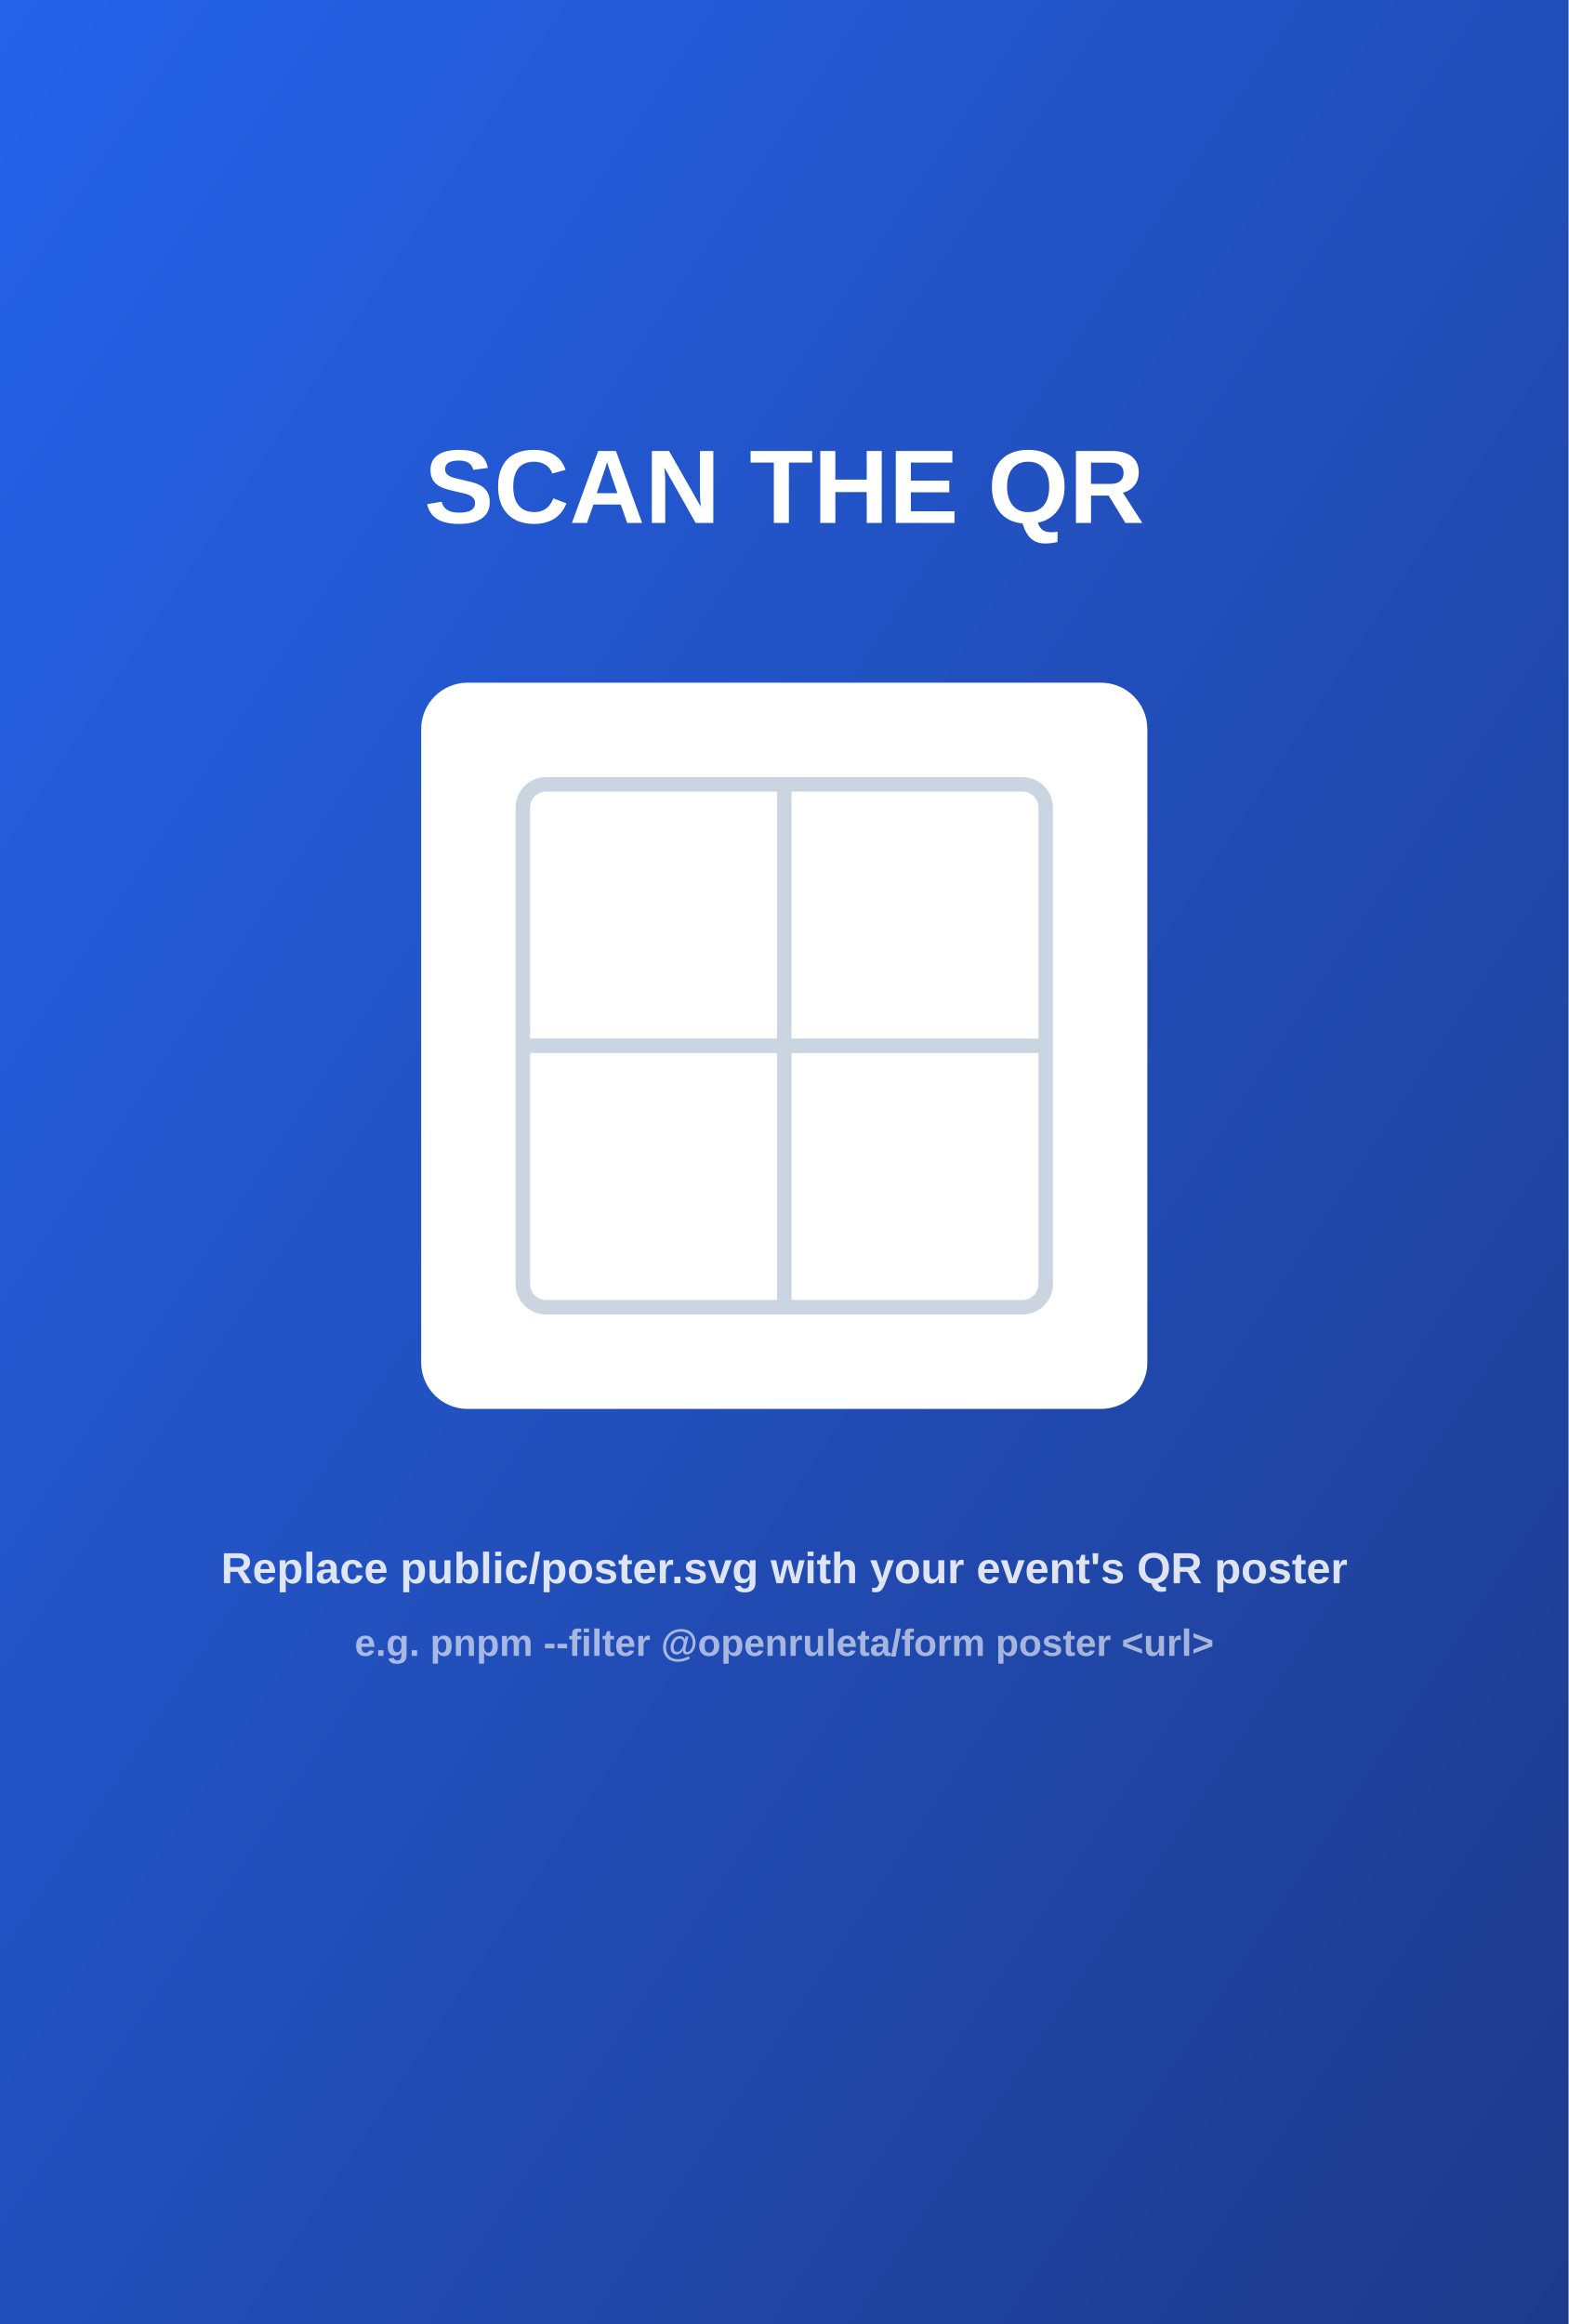
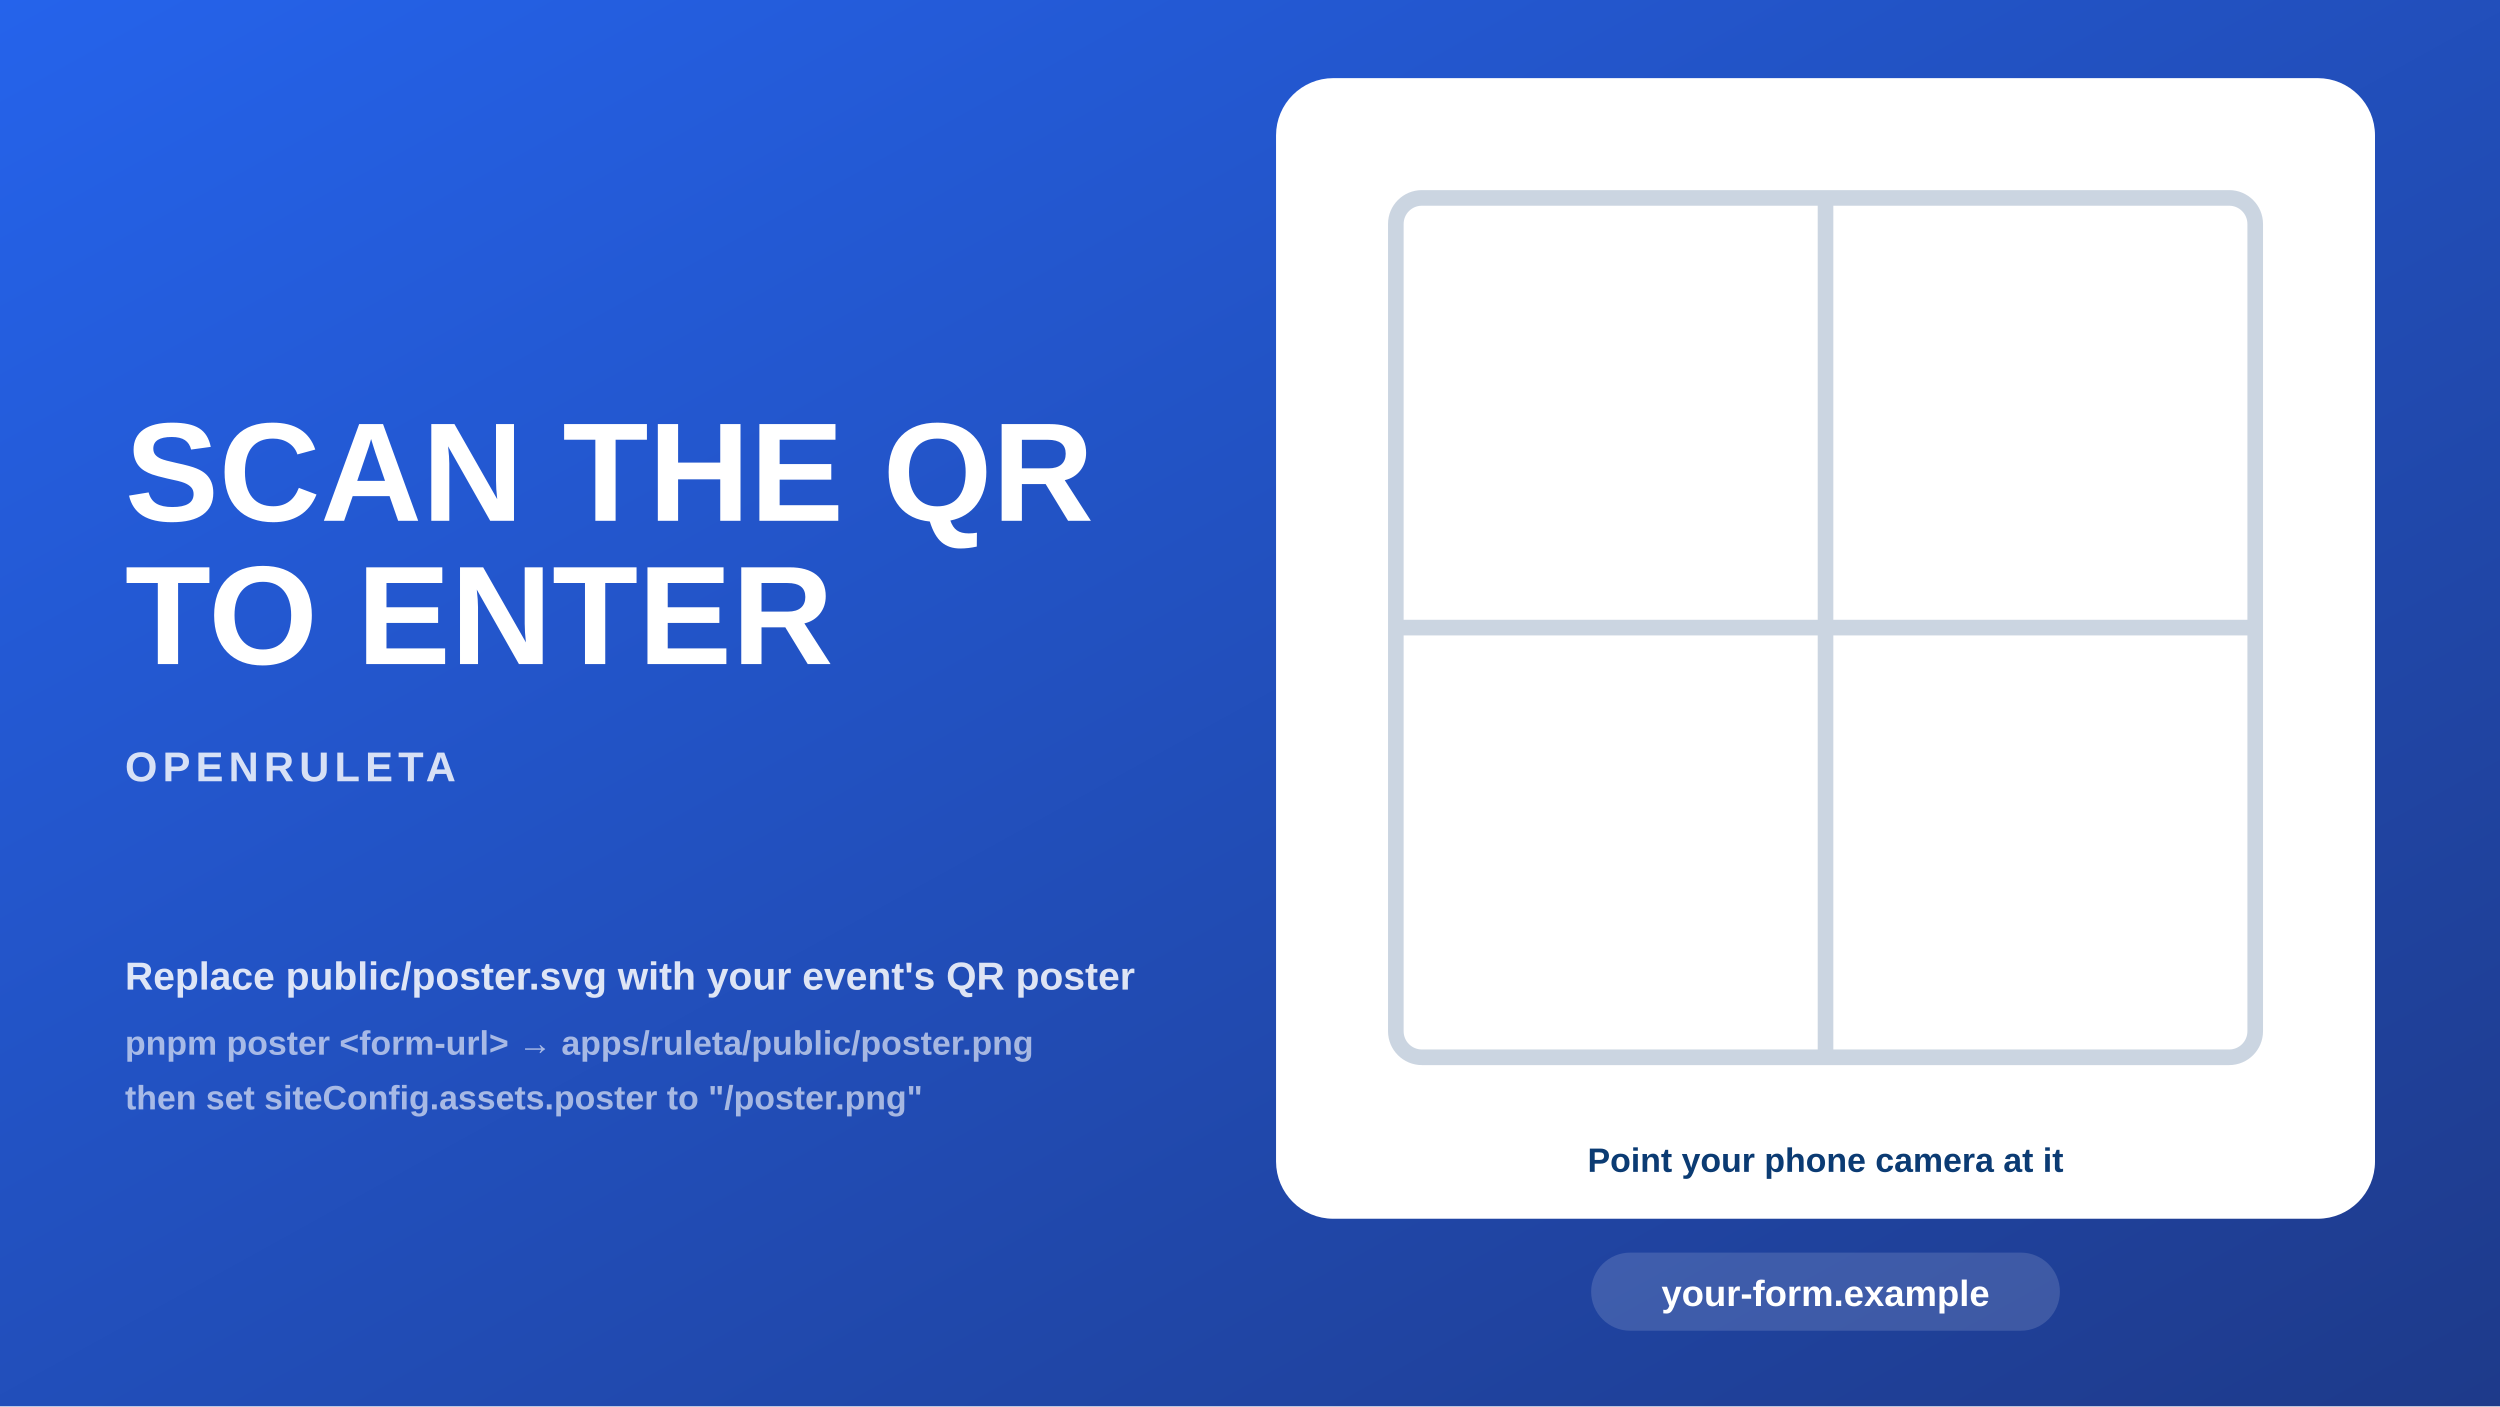
- <svg xmlns="http://www.w3.org/2000/svg" viewBox="0 0 1080 1600" role="img" aria-label="Raffle poster placeholder">
+ <svg xmlns="http://www.w3.org/2000/svg" viewBox="0 0 1920 1080" role="img" aria-label="Raffle poster placeholder">
  <defs>
    <linearGradient id="bg" x1="0" y1="0" x2="1" y2="1">
      <stop offset="0" stop-color="#2563eb" />
      <stop offset="1" stop-color="#1e3a8a" />
    </linearGradient>
  </defs>
-   <rect width="1080" height="1600" fill="url(#bg)" />
-   <rect x="290" y="470" width="500" height="500" rx="32" fill="#ffffff" />
-   <g fill="none" stroke="#cbd5e1" stroke-width="10">
-     <rect x="360" y="540" width="360" height="360" rx="16" />
-     <path d="M360 720h360M540 540v360" />
+   <rect width="1920" height="1080" fill="url(#bg)" />
+   <g font-family="Montserrat, Arial, sans-serif" fill="#ffffff">
+     <text x="96" y="400" font-size="108" font-weight="800">SCAN THE QR</text>
+     <text x="96" y="510" font-size="108" font-weight="800">TO ENTER</text>
+     <text x="96" y="600" font-size="32" font-weight="600" letter-spacing="4" opacity="0.82">OPENRULETA</text>
+     <text x="96" y="760" font-size="30" font-weight="600" opacity="0.85">Replace public/poster.svg with your event's QR poster</text>
+     <text x="96" y="810" font-size="26" font-weight="600" opacity="0.6">pnpm poster &lt;form-url&gt;  →  apps/ruleta/public/poster.png</text>
+     <text x="96" y="852" font-size="26" font-weight="600" opacity="0.6">then set siteConfig.assets.poster to "/poster.png"</text>
  </g>
-   <text x="540" y="360" font-family="Montserrat, Arial, sans-serif" font-size="72" font-weight="800" fill="#ffffff" text-anchor="middle">SCAN THE QR</text>
-   <text x="540" y="1090" font-family="Montserrat, Arial, sans-serif" font-size="30" font-weight="600" fill="#ffffff" text-anchor="middle" opacity="0.85">Replace public/poster.svg with your event's QR poster</text>
-   <text x="540" y="1140" font-family="Montserrat, Arial, sans-serif" font-size="26" font-weight="600" fill="#ffffff" text-anchor="middle" opacity="0.6">e.g. pnpm --filter @openruleta/form poster &lt;url&gt;</text>
+   <rect x="980" y="60" width="844" height="876" rx="44" fill="#ffffff" />
+   <g fill="none" stroke="#cbd5e1" stroke-width="12">
+     <rect x="1072" y="152" width="660" height="660" rx="20" />
+     <path d="M1072 482h660M1402 152v660" />
+   </g>
+   <text x="1402" y="900" font-family="Montserrat, Arial, sans-serif" font-size="26" font-weight="600" fill="#0b3b73" text-anchor="middle">Point your phone camera at it</text>
+   <rect x="1222" y="962" width="360" height="60" rx="30" fill="#ffffff" fill-opacity="0.14" />
+   <text x="1402" y="1003" font-family="Montserrat, Arial, sans-serif" font-size="28" font-weight="700" fill="#ffffff" text-anchor="middle">your-form.example</text>
</svg>
